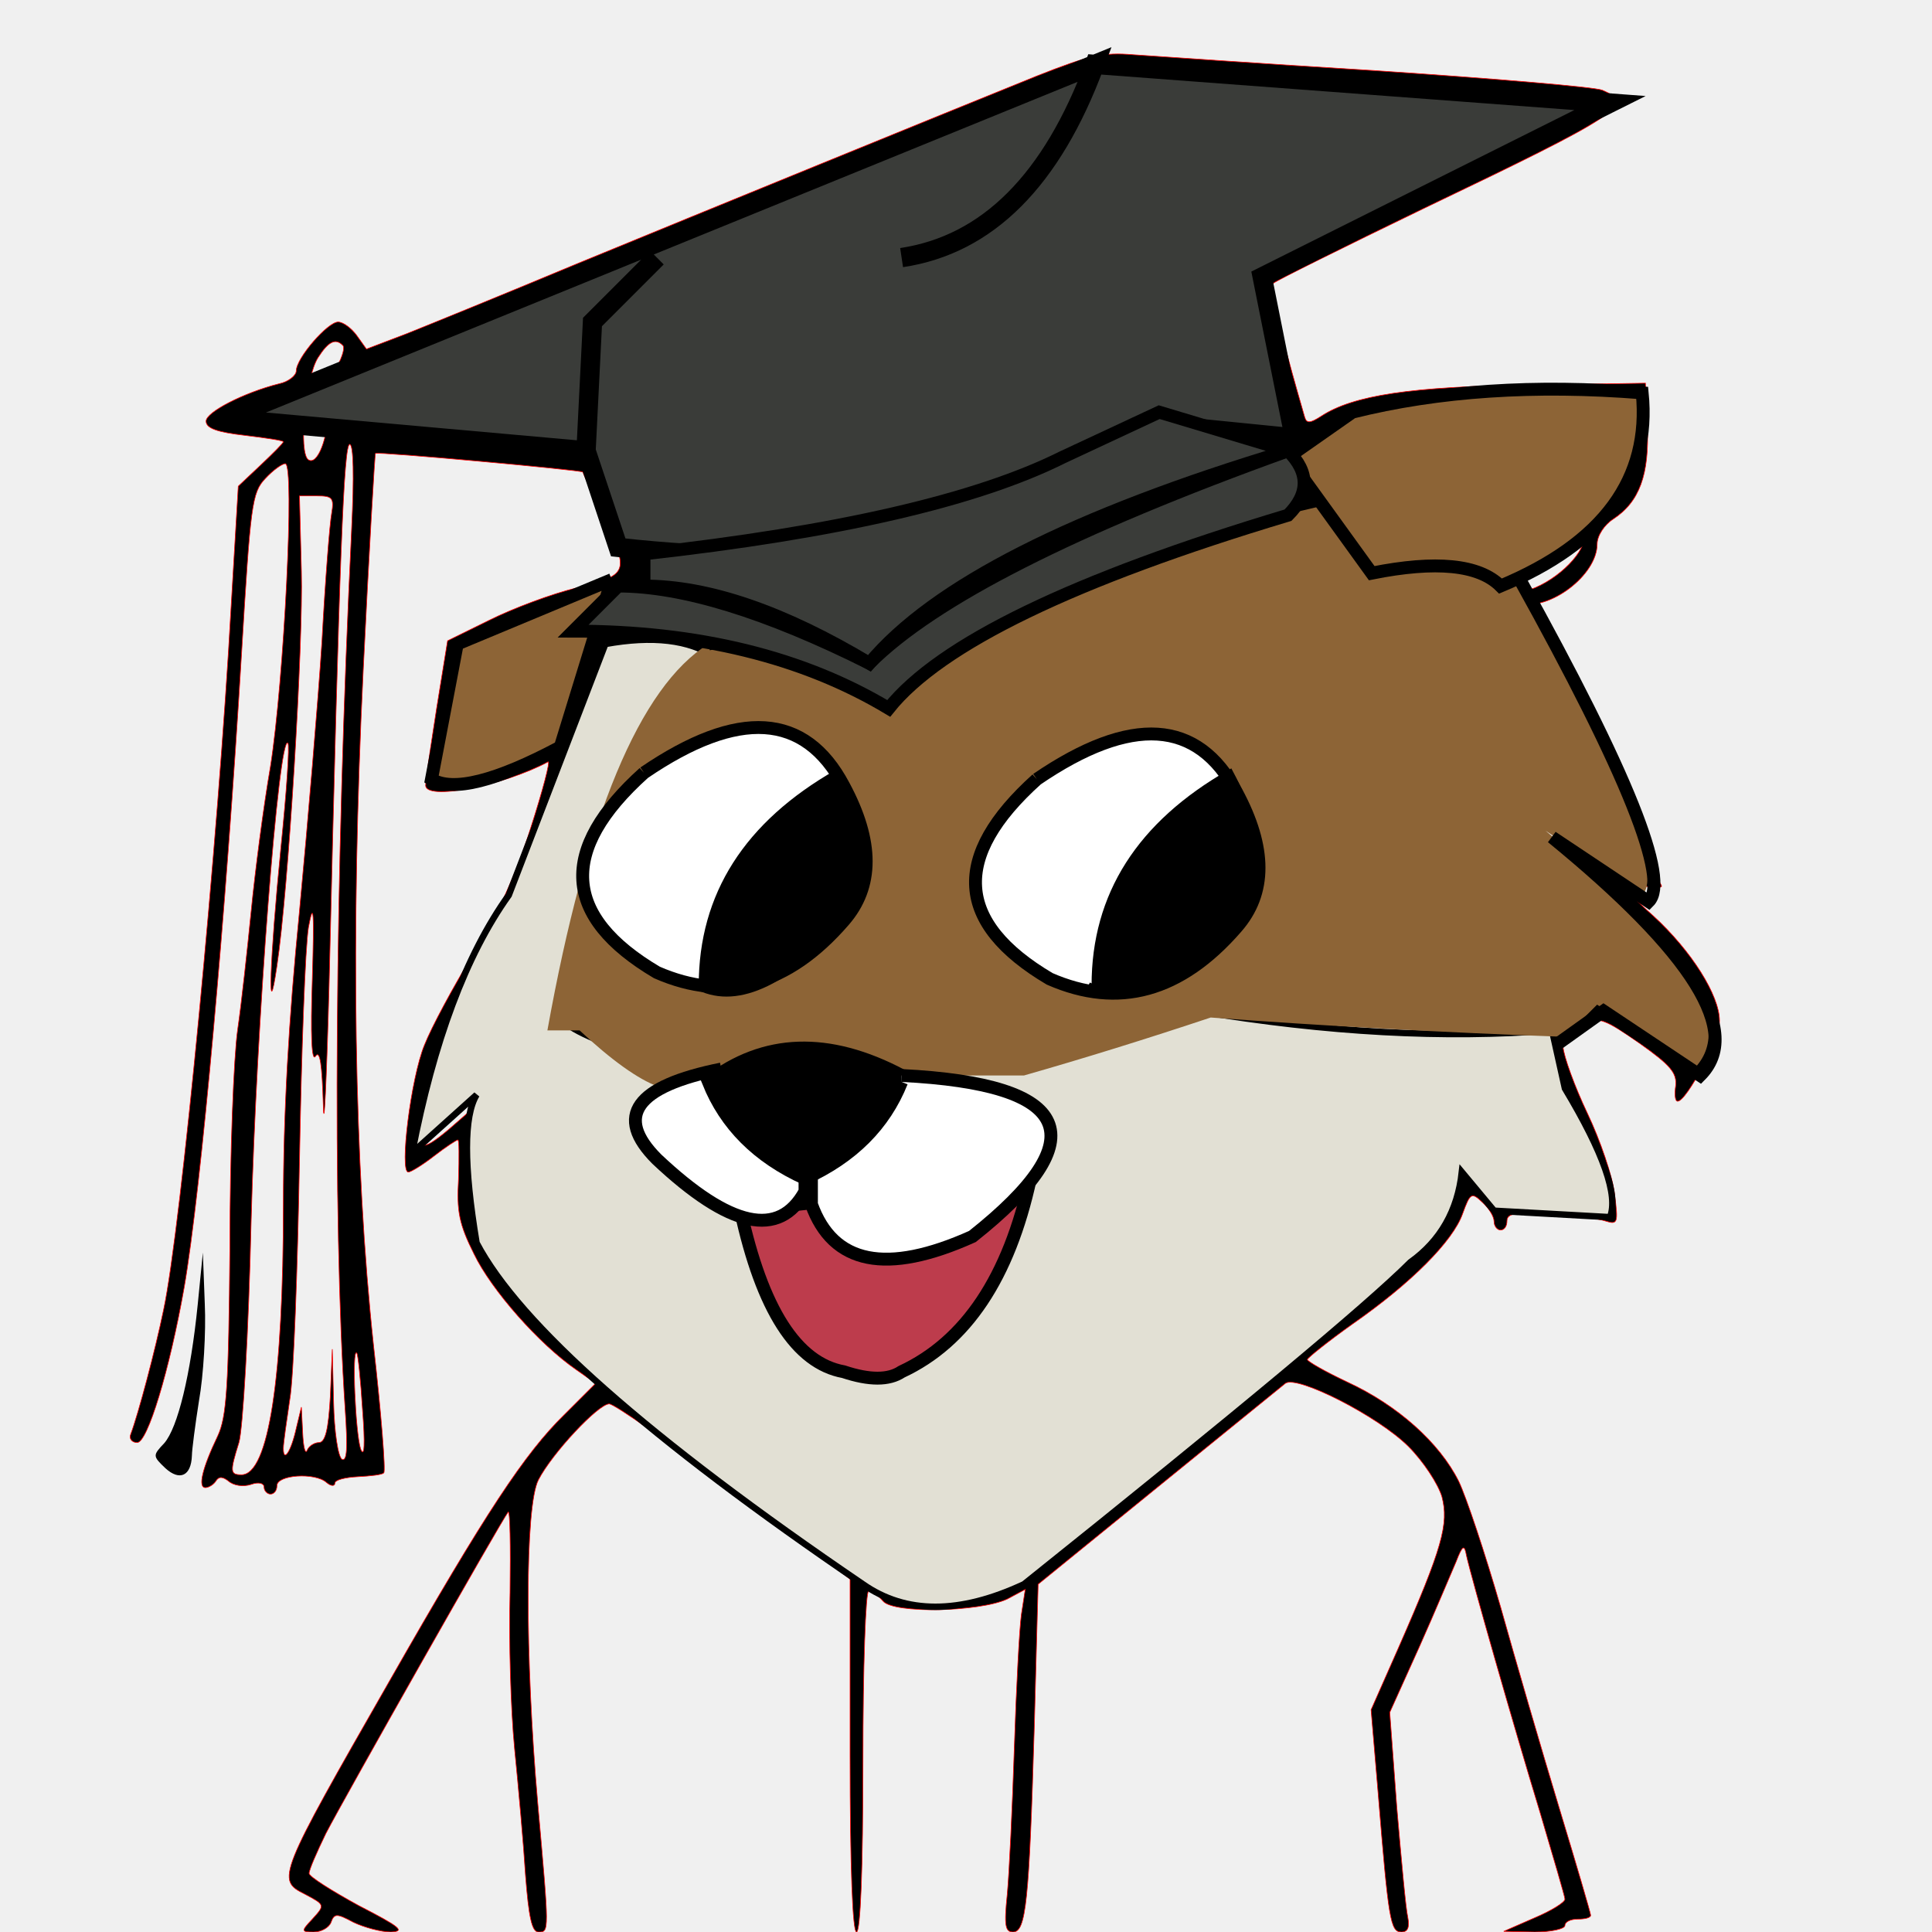
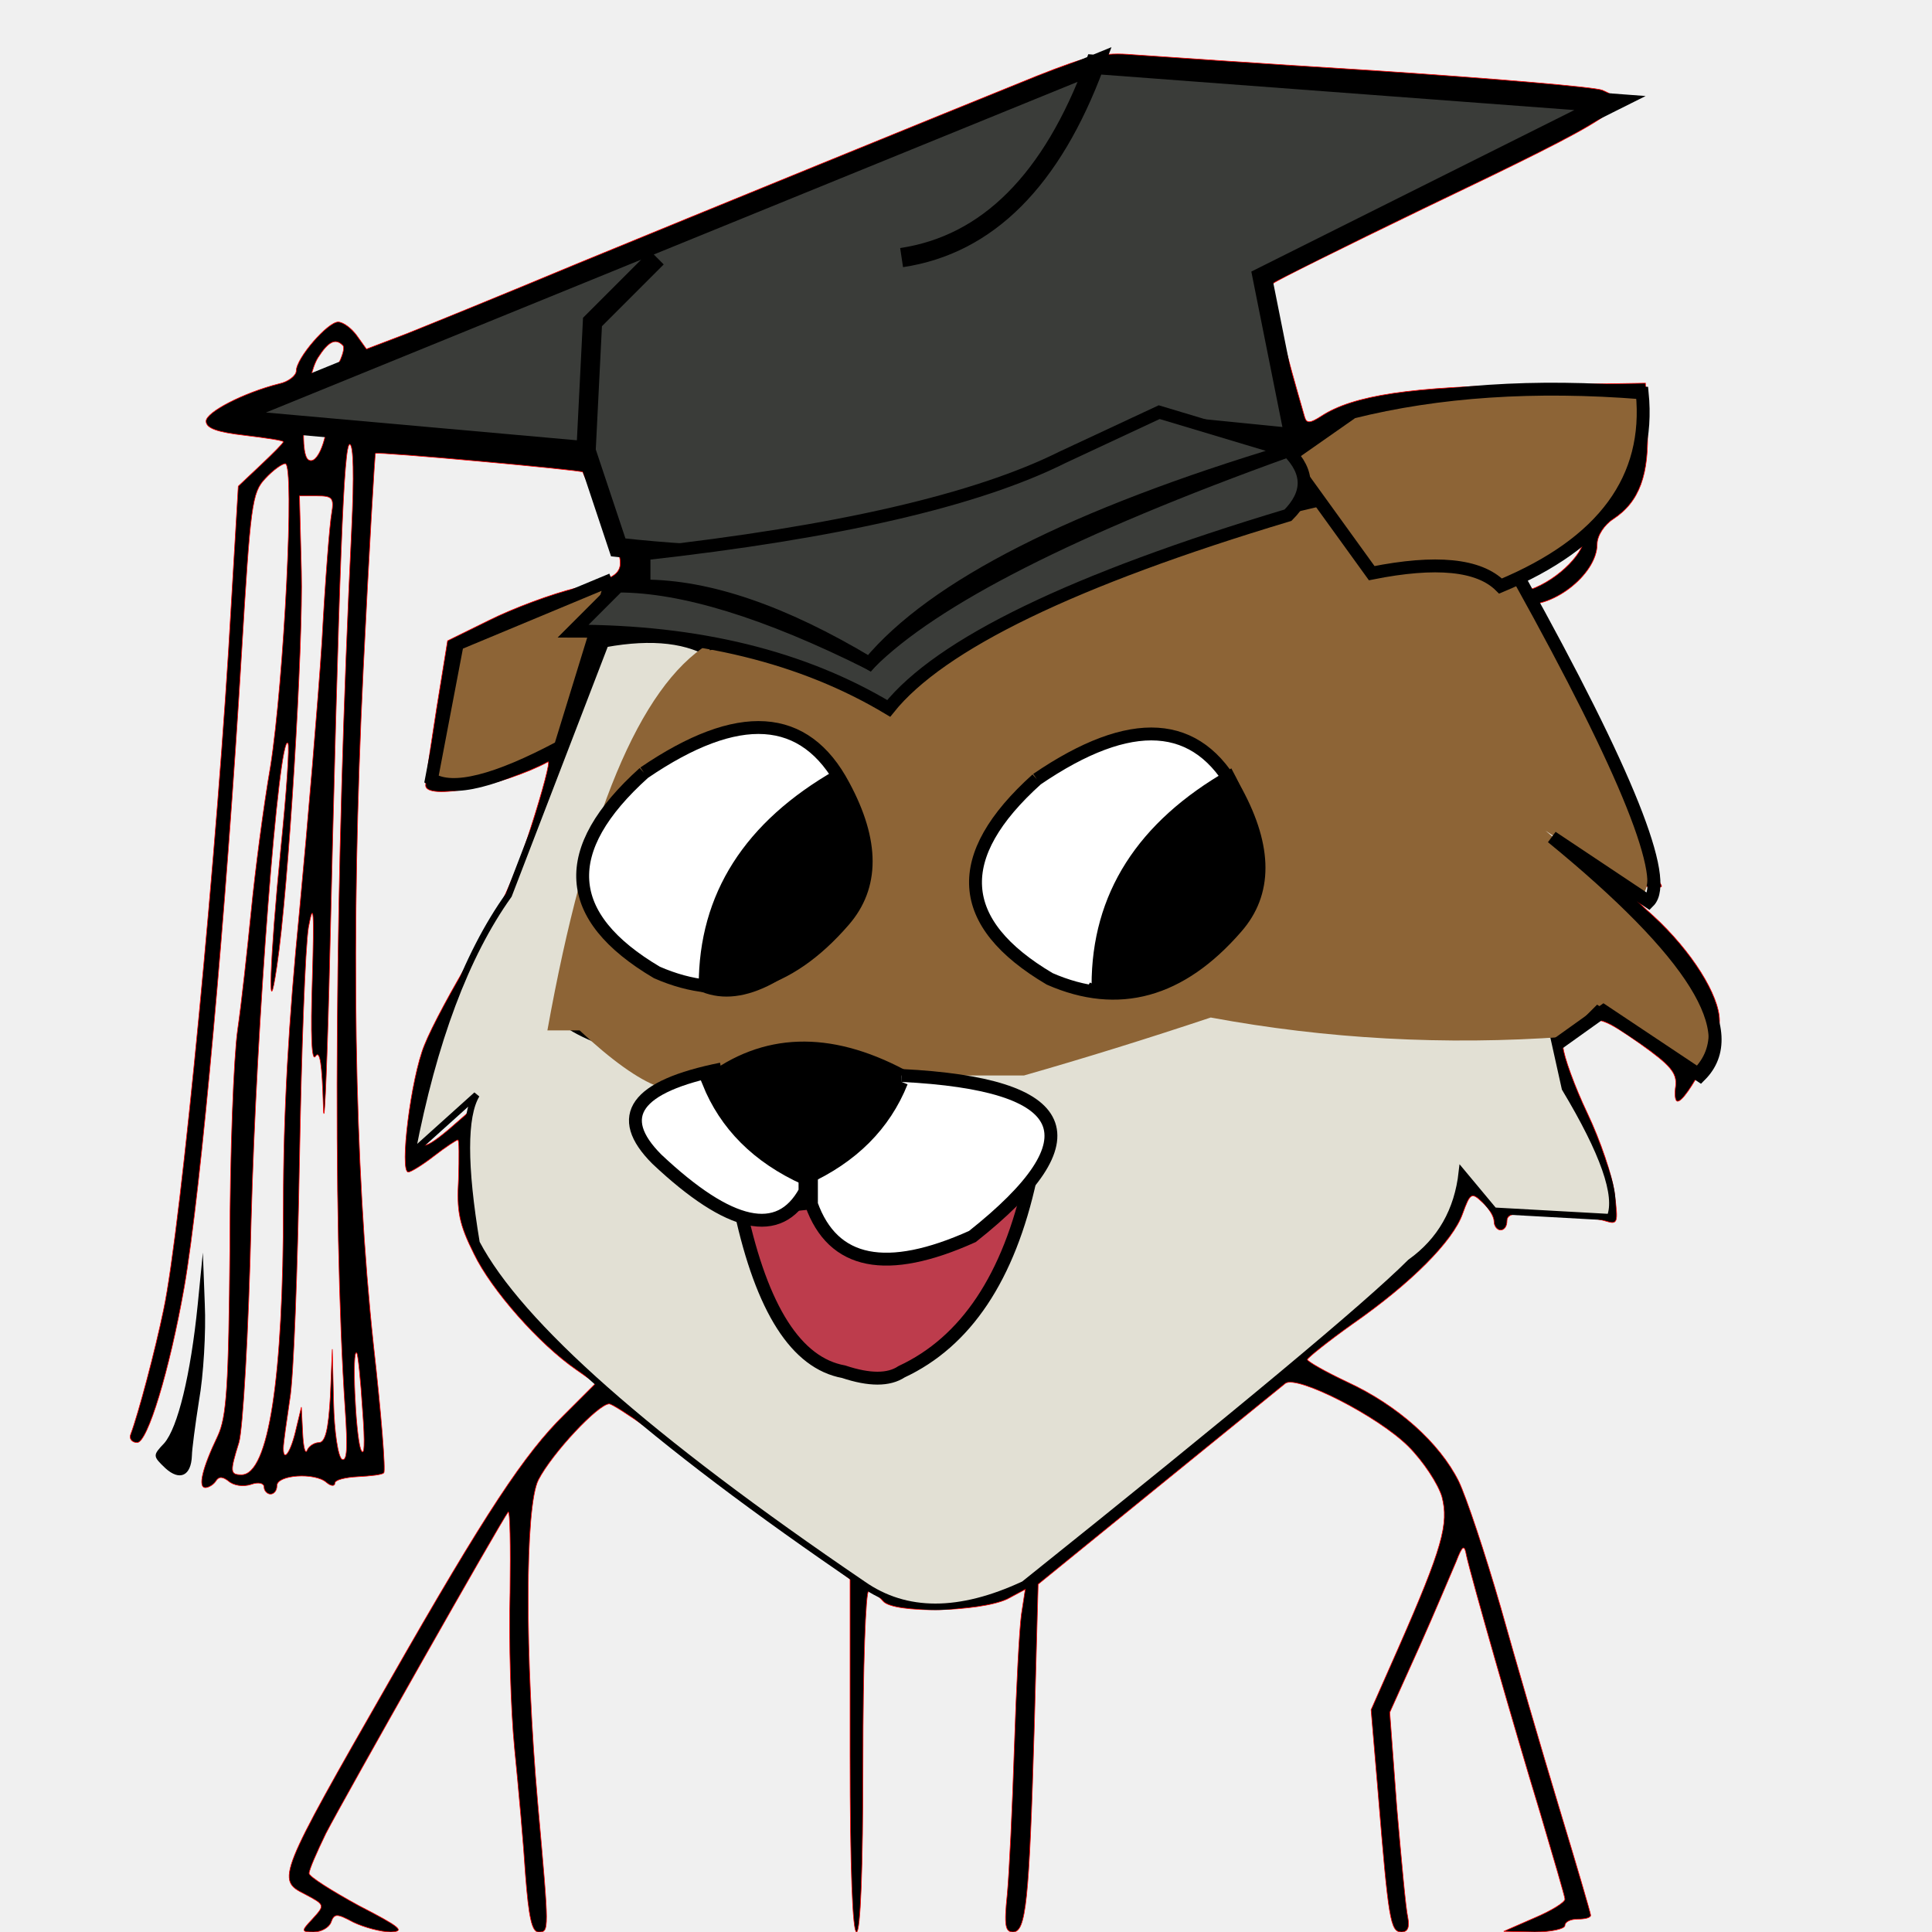
<svg xmlns="http://www.w3.org/2000/svg" version="1.0" width="300pt" height="300pt" viewBox="0 0 300 300" preserveAspectRatio="xMidYMid meet">
  <g transform="translate(0,300) scale(0.1,-0.1)" fill="#000000" stroke="none">
    <path stroke="red" d="M1610 2882 c-163 -66 -506 -206 -715 -292 -110 -46 -228 -94 -263 -108 l-63 -24 -15 21 c-8 11 -21 21 -29 21 -16 0 -65 -56 -65 -76 0 -7 -12 -17 -27 -20 -55 -14 -113 -44 -113 -58 0 -11 17 -17 60 -22 33 -4 60 -8 60 -10 0 -2 -16 -18 -35 -36 l-35 -33 -11 -185 c-20 -362 -78 -968 -105 -1094 -13 -63 -39 -161 -51 -193 -3 -7 2 -13 10 -13 16 0 50 111 73 241 26 150 65 583 89 983 14 232 16 251 37 273 12 13 26 23 31 23 15 0 -2 -337 -23 -470 -11 -63 -24 -164 -30 -225 -6 -60 -15 -143 -21 -184 -6 -41 -12 -192 -12 -335 -2 -221 -5 -266 -19 -296 -24 -50 -31 -80 -19 -80 5 0 13 5 16 10 5 8 11 7 20 0 8 -7 23 -9 35 -5 11 4 20 2 20 -4 0 -6 5 -11 10 -11 6 0 10 6 10 13 0 17 59 21 77 5 7 -6 13 -6 13 -1 0 5 16 9 36 10 19 1 38 3 40 6 3 3 -4 92 -16 198 -30 279 -36 638 -16 1048 9 184 18 336 19 337 3 3 321 -26 322 -29 0 -1 14 -31 30 -66 43 -91 42 -93 -40 -114 -38 -9 -99 -32 -135 -50 l-65 -32 -17 -105 c-9 -58 -17 -111 -17 -119 -2 -25 121 -1 190 36 4 2 -8 -44 -27 -103 -23 -73 -52 -136 -90 -197 -30 -49 -64 -112 -75 -140 -21 -51 -39 -197 -25 -197 4 0 22 11 40 25 18 14 35 25 37 25 2 0 2 -27 1 -61 -3 -50 1 -70 24 -116 27 -56 101 -140 159 -180 l30 -21 -49 -49 c-61 -60 -121 -150 -271 -413 -174 -304 -176 -309 -132 -331 32 -17 32 -17 12 -39 -18 -19 -17 -20 2 -20 12 0 24 7 27 15 5 14 9 14 35 0 17 -8 43 -15 58 -15 23 1 14 8 -50 41 -42 23 -77 45 -77 50 0 6 12 33 26 62 29 56 273 487 283 499 3 4 4 -52 3 -125 -2 -73 1 -181 7 -242 6 -60 14 -149 17 -197 5 -65 10 -88 20 -88 17 0 17 -2 -1 200 -20 228 -20 461 1 502 21 41 93 118 110 118 8 0 95 -61 194 -136 l180 -136 0 -274 c0 -176 4 -274 10 -274 6 0 10 95 10 265 0 146 4 265 9 265 5 0 14 -7 22 -16 16 -20 150 -17 193 3 l28 15 -6 -39 c-3 -21 -8 -114 -11 -208 -3 -93 -8 -196 -11 -227 -5 -48 -3 -58 9 -58 20 0 25 45 33 317 l6 223 187 152 c102 83 191 155 197 160 18 13 144 -51 191 -98 23 -23 46 -58 52 -78 11 -42 1 -79 -68 -236 l-42 -95 11 -130 c16 -196 19 -215 36 -215 10 0 13 7 10 23 -3 12 -10 89 -17 170 l-11 148 46 102 c25 56 50 116 57 132 10 26 13 27 16 10 8 -36 74 -267 114 -398 21 -71 39 -132 39 -136 0 -5 -21 -18 -47 -29 l-48 -21 48 -1 c26 0 47 5 47 10 0 6 9 10 20 10 11 0 20 2 20 6 0 3 -22 78 -49 167 -27 89 -68 230 -91 312 -24 83 -53 170 -65 195 -30 60 -95 118 -173 154 -34 16 -62 32 -62 35 1 3 32 28 70 55 92 64 156 129 171 171 12 33 14 34 31 18 10 -9 18 -22 18 -30 0 -7 5 -13 10 -13 6 0 10 6 10 14 0 12 13 14 67 11 36 -3 75 -7 86 -11 19 -6 20 -3 14 42 -3 27 -22 83 -42 125 -20 42 -37 89 -38 104 -2 24 3 30 29 38 27 8 37 4 90 -33 48 -34 58 -46 56 -66 -2 -13 -1 -24 3 -24 14 0 65 97 65 125 0 39 -43 108 -103 163 -26 23 -47 45 -47 48 0 3 14 3 30 -1 17 -4 30 -4 30 -1 0 3 -16 27 -37 53 -20 27 -72 122 -117 213 -44 91 -82 168 -84 172 -2 3 6 4 17 1 47 -12 121 44 121 92 0 13 11 30 25 39 41 27 56 69 53 144 l-3 67 -180 -3 c-183 -2 -274 -16 -323 -48 -17 -11 -23 -12 -26 -2 -2 7 -16 55 -30 107 -15 52 -24 97 -19 101 4 4 109 56 233 116 305 146 330 162 278 184 -13 5 -169 18 -348 30 -179 11 -350 23 -380 25 -47 4 -69 -1 -150 -33z m67 -84 c-56 -79 -81 -102 -187 -172 -47 -31 -81 -56 -76 -56 4 0 36 13 71 30 77 37 149 100 217 192 l52 70 65 -6 c37 -3 111 -9 166 -12 348 -23 439 -31 420 -39 -11 -4 -120 -57 -242 -116 -170 -82 -223 -112 -223 -126 0 -10 14 -63 30 -118 16 -55 30 -103 30 -107 0 -4 -51 -8 -112 -10 -113 -4 -113 -4 -283 -72 -154 -61 -183 -69 -305 -86 -74 -10 -172 -21 -217 -25 l-81 -7 -35 75 c-19 41 -38 77 -43 80 -5 3 -9 46 -8 96 l1 90 39 44 c21 24 55 51 74 59 19 9 172 71 340 138 168 68 314 129 324 136 35 24 30 6 -17 -58z m-747 -275 c-51 -45 -52 -47 -45 -89 3 -25 1 -61 -6 -85 l-13 -41 -60 5 c-34 4 -100 9 -148 13 l-88 7 0 28 c0 34 2 35 195 114 77 31 156 65 175 76 19 10 37 18 39 19 2 0 -20 -21 -49 -47z m-398 -59 c4 -3 0 -17 -8 -32 -8 -15 -14 -44 -14 -64 0 -48 -17 -91 -31 -82 -16 10 -5 128 15 159 16 25 27 30 38 19z m36 -48 c-12 -9 -18 -27 -18 -52 0 -22 -4 -34 -9 -28 -14 15 -1 82 18 87 26 7 27 7 9 -7z m1967 -87 c0 -70 -22 -104 -83 -131 -39 -18 -56 -20 -121 -13 -42 5 -110 8 -151 9 l-75 1 5 -35 c3 -19 5 -71 5 -115 0 -75 -1 -80 -22 -83 -14 -2 -36 10 -61 32 -33 30 -44 35 -71 30 -27 -6 -36 -1 -72 35 -45 45 -62 48 -35 6 23 -34 74 -65 110 -65 15 0 41 -11 58 -25 16 -14 41 -28 55 -31 43 -11 58 6 61 74 3 57 5 62 28 68 14 4 46 4 72 0 64 -8 93 -43 166 -205 33 -72 77 -153 98 -181 35 -46 36 -50 16 -50 -12 0 -40 19 -65 46 -25 25 -47 43 -50 40 -9 -8 40 -68 104 -128 96 -91 133 -144 133 -192 0 -69 -14 -71 -86 -15 l-63 49 -41 -15 c-23 -8 -45 -17 -50 -20 -13 -8 8 -81 44 -159 19 -39 37 -84 41 -100 5 -26 4 -28 -17 -22 -13 3 -53 6 -90 6 -64 0 -67 1 -87 33 -12 18 -21 25 -21 16 0 -8 -12 -38 -26 -66 -20 -42 -45 -67 -127 -130 -56 -42 -183 -143 -282 -223 -308 -250 -293 -240 -371 -240 l-67 0 -271 203 c-360 270 -391 306 -390 447 0 44 6 85 14 100 10 19 2 15 -35 -18 -54 -48 -67 -52 -61 -19 3 12 8 40 11 61 8 48 35 105 104 217 38 63 61 116 85 200 18 63 43 135 55 161 11 26 21 51 21 57 0 6 5 22 12 36 11 25 14 26 67 20 31 -4 64 -9 75 -12 11 -3 16 -1 12 5 -4 6 9 8 36 5 91 -10 140 -26 191 -64 58 -44 49 -46 139 33 71 61 213 149 224 138 5 -5 28 -1 54 11 37 17 48 18 68 7 18 -9 25 -9 31 0 8 13 142 77 184 87 21 6 27 13 27 36 0 17 -8 33 -20 42 -16 11 -18 16 -8 24 24 19 93 51 128 58 36 8 290 23 350 21 l35 -1 0 -56z m-1989 -151 c-26 -536 -30 -1071 -10 -1367 4 -59 3 -81 -5 -77 -6 4 -12 42 -13 89 l-2 82 -3 -72 c-3 -54 -8 -73 -18 -73 -7 0 -16 -6 -18 -12 -3 -7 -6 5 -7 27 l-2 40 -8 -33 c-8 -36 -20 -54 -20 -31 0 8 5 42 10 76 6 34 12 201 15 370 3 169 9 333 14 363 8 43 9 26 6 -80 -3 -88 -1 -130 5 -120 7 10 10 -13 12 -75 1 -49 5 34 9 185 16 672 23 840 32 840 6 0 7 -49 3 -132z m1441 115 c-4 -3 -49 -17 -99 -30 -125 -31 -370 -153 -460 -227 l-67 -56 -33 20 c-44 25 -191 67 -267 76 -42 4 -61 11 -61 20 0 10 14 14 48 14 26 0 126 11 222 24 161 22 186 28 318 80 78 30 155 62 170 70 19 11 59 15 131 16 57 0 101 -3 98 -7z m30 -56 c-3 -8 -18 -18 -34 -21 -15 -4 -57 -21 -92 -38 -41 -19 -66 -27 -73 -20 -6 6 -30 -1 -69 -19 -65 -32 -73 -34 -64 -19 25 41 -183 -82 -267 -158 -37 -34 -58 -38 -41 -9 48 84 406 266 608 309 25 6 39 -6 32 -25z m-1502 -34 c-3 -16 -10 -104 -15 -198 -6 -93 -22 -282 -35 -420 -17 -172 -25 -314 -25 -455 0 -270 -23 -420 -65 -420 -18 0 -18 5 -4 50 6 20 15 169 19 345 8 305 43 756 57 741 3 -2 -2 -76 -11 -164 -17 -171 -21 -285 -6 -182 18 119 41 501 38 613 l-3 117 27 0 c24 0 27 -3 23 -27z m1831 -39 c46 -4 79 -2 93 5 17 10 21 9 21 -3 0 -28 -49 -73 -92 -84 -36 -9 -45 -8 -66 9 -30 23 -152 28 -152 7 -1 -21 -17 13 -24 51 l-6 33 78 -6 c42 -3 109 -8 148 -12z m-1428 -111 c-42 -17 -54 -53 -18 -53 11 0 20 -2 20 -4 0 -11 -45 -123 -54 -135 -27 -35 -177 -81 -176 -53 1 4 6 45 13 92 12 80 15 85 46 104 48 28 151 65 181 65 21 0 19 -2 -12 -16z m182 -8 c134 -28 218 -56 242 -83 23 -25 14 -23 -32 8 -45 30 -163 52 -290 54 -120 1 -134 6 -70 24 50 14 66 14 150 -3z m-537 -1235 c4 -52 3 -75 -3 -60 -8 24 -14 158 -6 149 2 -2 6 -42 9 -89z" />
    <path d="M1593 2040 c-35 -22 -63 -43 -63 -46 0 -9 92 45 115 67 29 28 17 23 -52 -21z" />
    <path d="M1060 1911 c-11 -23 -16 -41 -10 -41 12 0 44 69 36 77 -2 3 -14 -13 -26 -36z" />
    <g id="right_eye">
      <path stroke="black" stroke-width="24" fill="none" d="M 1950 1731 q -48 120 -120 132 t -216 -108 t -48 -240 t 252 -36 t 132 252 z" />
      <path d="M 1915 1796 Q 1682 1620 1754 1456 Q 1773 1454 1815 1479 Q 2023 1603 1916 1794 z" />
    </g>
    <g id="left_eye">
      <path stroke="black" stroke-width="24" fill="none" d="M 1321 1744 q -48 120 -120 132 t -216 -108 t -48 -240 t 252 -36 t 132 252 z" />
      <path d="M 1315 1796 q -233 -176 -161 -340 q 19 -2 61 23 q 208 124 101 315 z" />
    </g>
    <path d="M911 1475 c-13 -36 -27 -68 -32 -71 -17 -10 -9 -24 16 -24 13 0 45 -7 71 -16 64 -22 69 -8 6 18 -29 12 -52 27 -52 32 0 6 7 29 15 51 16 45 19 75 7 75 -5 0 -19 -29 -31 -65z" />
    <path d="M1870 1442 c-8 -3 17 -12 55 -19 91 -19 445 -29 445 -14 0 13 20 12 -190 16 -96 1 -191 8 -210 14 -37 12 -76 13 -100 3z" />
    <path d="M1202 1414 c-65 -17 -79 -25 -152 -80 -82 -62 -90 -93 -40 -161 31 -42 133 -103 171 -103 12 0 21 -10 24 -27 23 -109 54 -175 92 -192 34 -16 99 -14 133 4 37 19 101 103 134 175 37 81 68 223 56 255 -23 60 -104 109 -217 131 -91 17 -132 17 -201 -2z m94 -13 c-3 -5 -27 -12 -53 -16 -26 -4 -64 -14 -86 -22 -41 -17 -62 -12 -28 6 49 26 179 51 167 32z m250 -66 c71 -54 69 -109 -4 -187 -77 -82 -154 -107 -239 -76 -26 9 -33 18 -33 38 0 14 -3 34 -6 45 -4 15 3 25 23 37 43 25 123 110 130 137 3 13 1 32 -6 42 -6 10 -11 21 -11 23 0 11 116 -36 146 -59z m-176 35 c8 -15 7 -27 -5 -49 -14 -29 -98 -101 -117 -101 -20 0 -88 41 -102 62 -26 37 -19 45 52 64 37 9 78 23 92 30 37 19 68 17 80 -6z m-280 -76 c0 -23 74 -91 114 -104 32 -10 36 -15 36 -46 0 -48 -1 -49 -44 -46 -51 4 -132 47 -162 88 -33 43 -31 76 7 108 31 26 49 27 49 0z m456 -235 c-40 -85 -93 -151 -134 -168 -48 -20 -112 -10 -135 20 -19 26 -19 29 -3 77 l17 51 67 -6 c79 -6 124 11 181 71 19 20 36 34 38 32 3 -2 -11 -37 -31 -77z m-276 5 c0 -3 -5 -26 -12 -52 -12 -46 -12 -46 -19 -17 -13 58 -10 75 11 75 11 0 20 -3 20 -6z" />
    <path d="M1366 1004 c-3 -9 -6 -25 -6 -37 1 -17 2 -19 9 -7 16 27 22 60 13 60 -6 0 -13 -7 -16 -16z" />
    <path d="M1701 1390 c-41 -10 -79 -24 -84 -29 -18 -18 34 -13 104 9 126 39 112 53 -20 20z" />
    <path d="M307 974 c-11 -109 -31 -191 -52 -215 -18 -19 -18 -20 2 -39 22 -20 40 -12 41 20 0 8 5 47 11 85 7 39 11 107 9 150 l-3 80 -8 -81z" />
  </g>
  <g id="head">
    <path id="outer_bottom" stroke-width="1" stroke="black" fill="#E2E0D4" d="M94 100 l -15 39 q -10 14 -15 40 l 10 -9 q -3 5 0 23 q 10 19 60 53 q 10 7 25 0 q 50 -40 60 -50 q 7 -5 8 -14 l 5 6 l 18 1 q 2 -5 -7 -20 l -2 -9 q -25 2 -55 -3 q -15 6 -29 9 l -50 0 q -15 -4 -19 -7 l 23 -57 Q 105 98 94 100" />
-     <path id="inner_color" stroke-width="1" stroke="none" fill="#8D6436" d="M110 100 q -16 10 -25 60 l 5 0 q 15 14 19 7 l 50 0 q 14 -4 29 -9 q 27 2 55 3 l 5 -5 l 15 10 q 10 -10 -23 -37 l 15 10 q 5 -5 -20 -50 l -20 -15 L 110 100" />
+     <path id="inner_color" stroke-width="1" stroke="none" fill="#8D6436" d="M110 100 q -16 10 -25 60 l 5 0 q 15 14 19 7 l 50 0 q 14 -4 29 -9 q 27 5 55 3 l 5 -5 l 15 10 q 10 -10 -23 -37 l 15 10 q 5 -5 -20 -50 l -20 -15 L 110 100" />
    <path id="inner_border" stroke-width="2" stroke="black" fill="none" d="M242 162 l 7 -5 l 15 10 q 10 -10 -23 -37 l 15 10 q 5 -5 -20 -50 l -20 -15 L 110 100" />
    <path id="left_ear" stroke-width="2" stroke="black" fill="#8D6436" d="M95 90 l -24 10 l -4 21 q 5 3 20 -5 L 95 90" />
    <path id="right_ear" stroke-width="2" stroke="black" fill="#8D6436" d="M200 71 l 10 -7 q 20 -5 45 -3 q 2 20 -22 30 q -5 -5 -20 -2 L 200 71" />
    <g id="left_eye">
      <path stroke="black" stroke-width="2" fill="white" d="M 100 120 q -20 18 2 31 q 16 7 29 -8 q 7 -8 0 -21 q -9 -17 -31 -2" />
      <path stroke="black" fill="black" d="M 109 153 q 0 -21 21 -33 q 8 15 1 23 q -14 15 -23 10" />
    </g>
    <g id="right_eye">
      <path stroke="black" stroke-width="2" fill="white" d="M 161 121 q -20 18 2 31 q 16 7 29 -8 q 7 -8 0 -21 q -9 -17 -31 -2" />
      <path stroke="black" fill="black" d="M 170 153 q 0 -21 21 -33 q 8 15 1 23 q -14 15 -23 10" />
    </g>
    <g id="snout">
      <path id="mouth" stroke="black" fill="#BD3C4C" stroke-width="2" d="M 160 183 q -5 23 -20 30 q -3 2 -9 0 q -11 -2 -16 -25 L 160 183" />
      <path id="snout_shaft_right" stroke="black" fill="white" stroke-width="2" d="M 140 167 q 40 2 11 25 q -20 9 -25 -5 l 0 -5" />
      <path id="snout_shaft_left" stroke="black" fill="white" stroke-width="2" d="M 125 180 l 0 5 q -6 11 -23 -5 q -10 -10 10 -14" />
      <path id="nose" stroke="black" stroke-width="2" fill="black" d="M 140 167 q -17 -9 -30 1 q 4 10 15 15 q 11 -5 15 -15" />
    </g>
  </g>
  <g id="hat">
    <path id="outer_shape" stroke-width="3" stroke="black" fill="#3A3C39" d="M35 65 l 135 -55 q -10 27 -30 30 q 20 -3 30 -30 l 80 6 l -54 27 l 5 25 l -20 -2 l -20 9 q -20 15 -65 10 l -5 -15 l 1 -20 l 10 -10 l -10 10 l -1 20 L35 65z" />
    <path id="lower_thing_2" stroke="black" stroke-width="2" fill="#3A3C39" d="M200 70 q 5 5 0 10 q -50 15 -62 30 q -20 -12 -49 -12 l 7 -7 q 15 0 39 12 q 15 -15 65 -33" />
    <path id="lower_thing" stroke="black" stroke-width="2" fill="#3A3C39" d="M200 70 q -50 15 -65 33 q -20 -12 -35 -12 l 0 -5 q 45 -5 65 -15 l 15 -7 L 200 70" />
  </g>
</svg>
